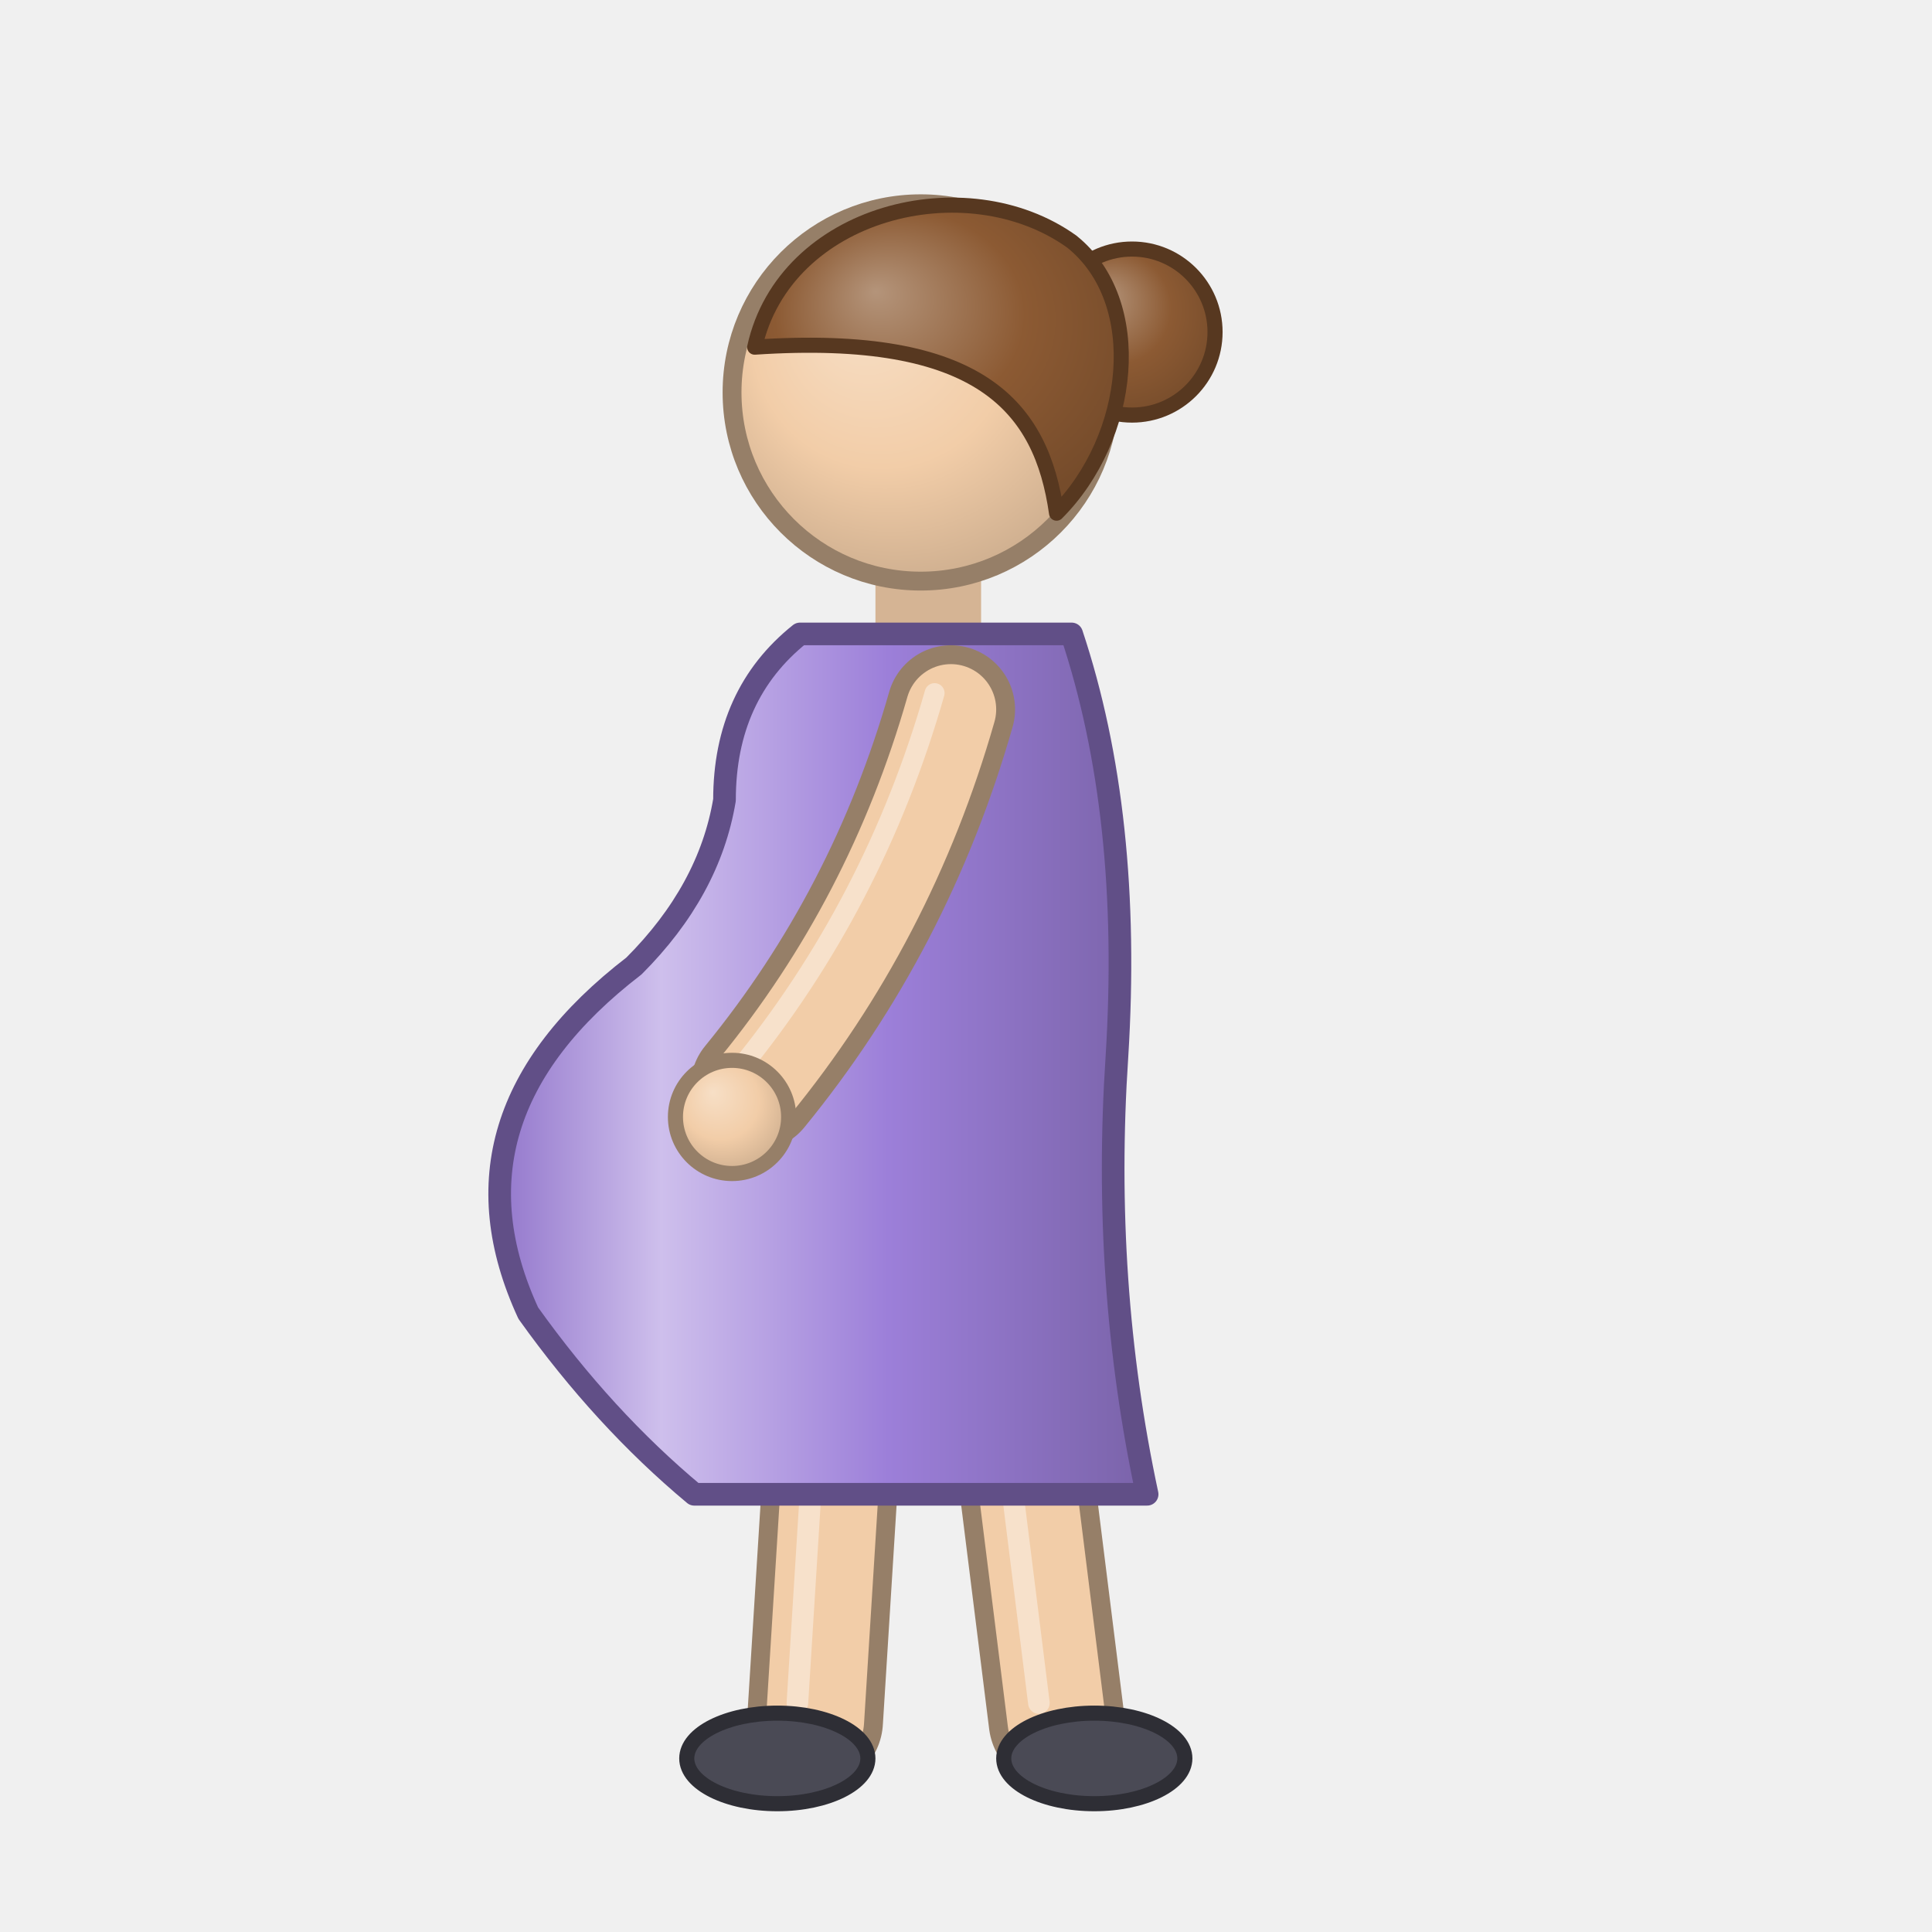
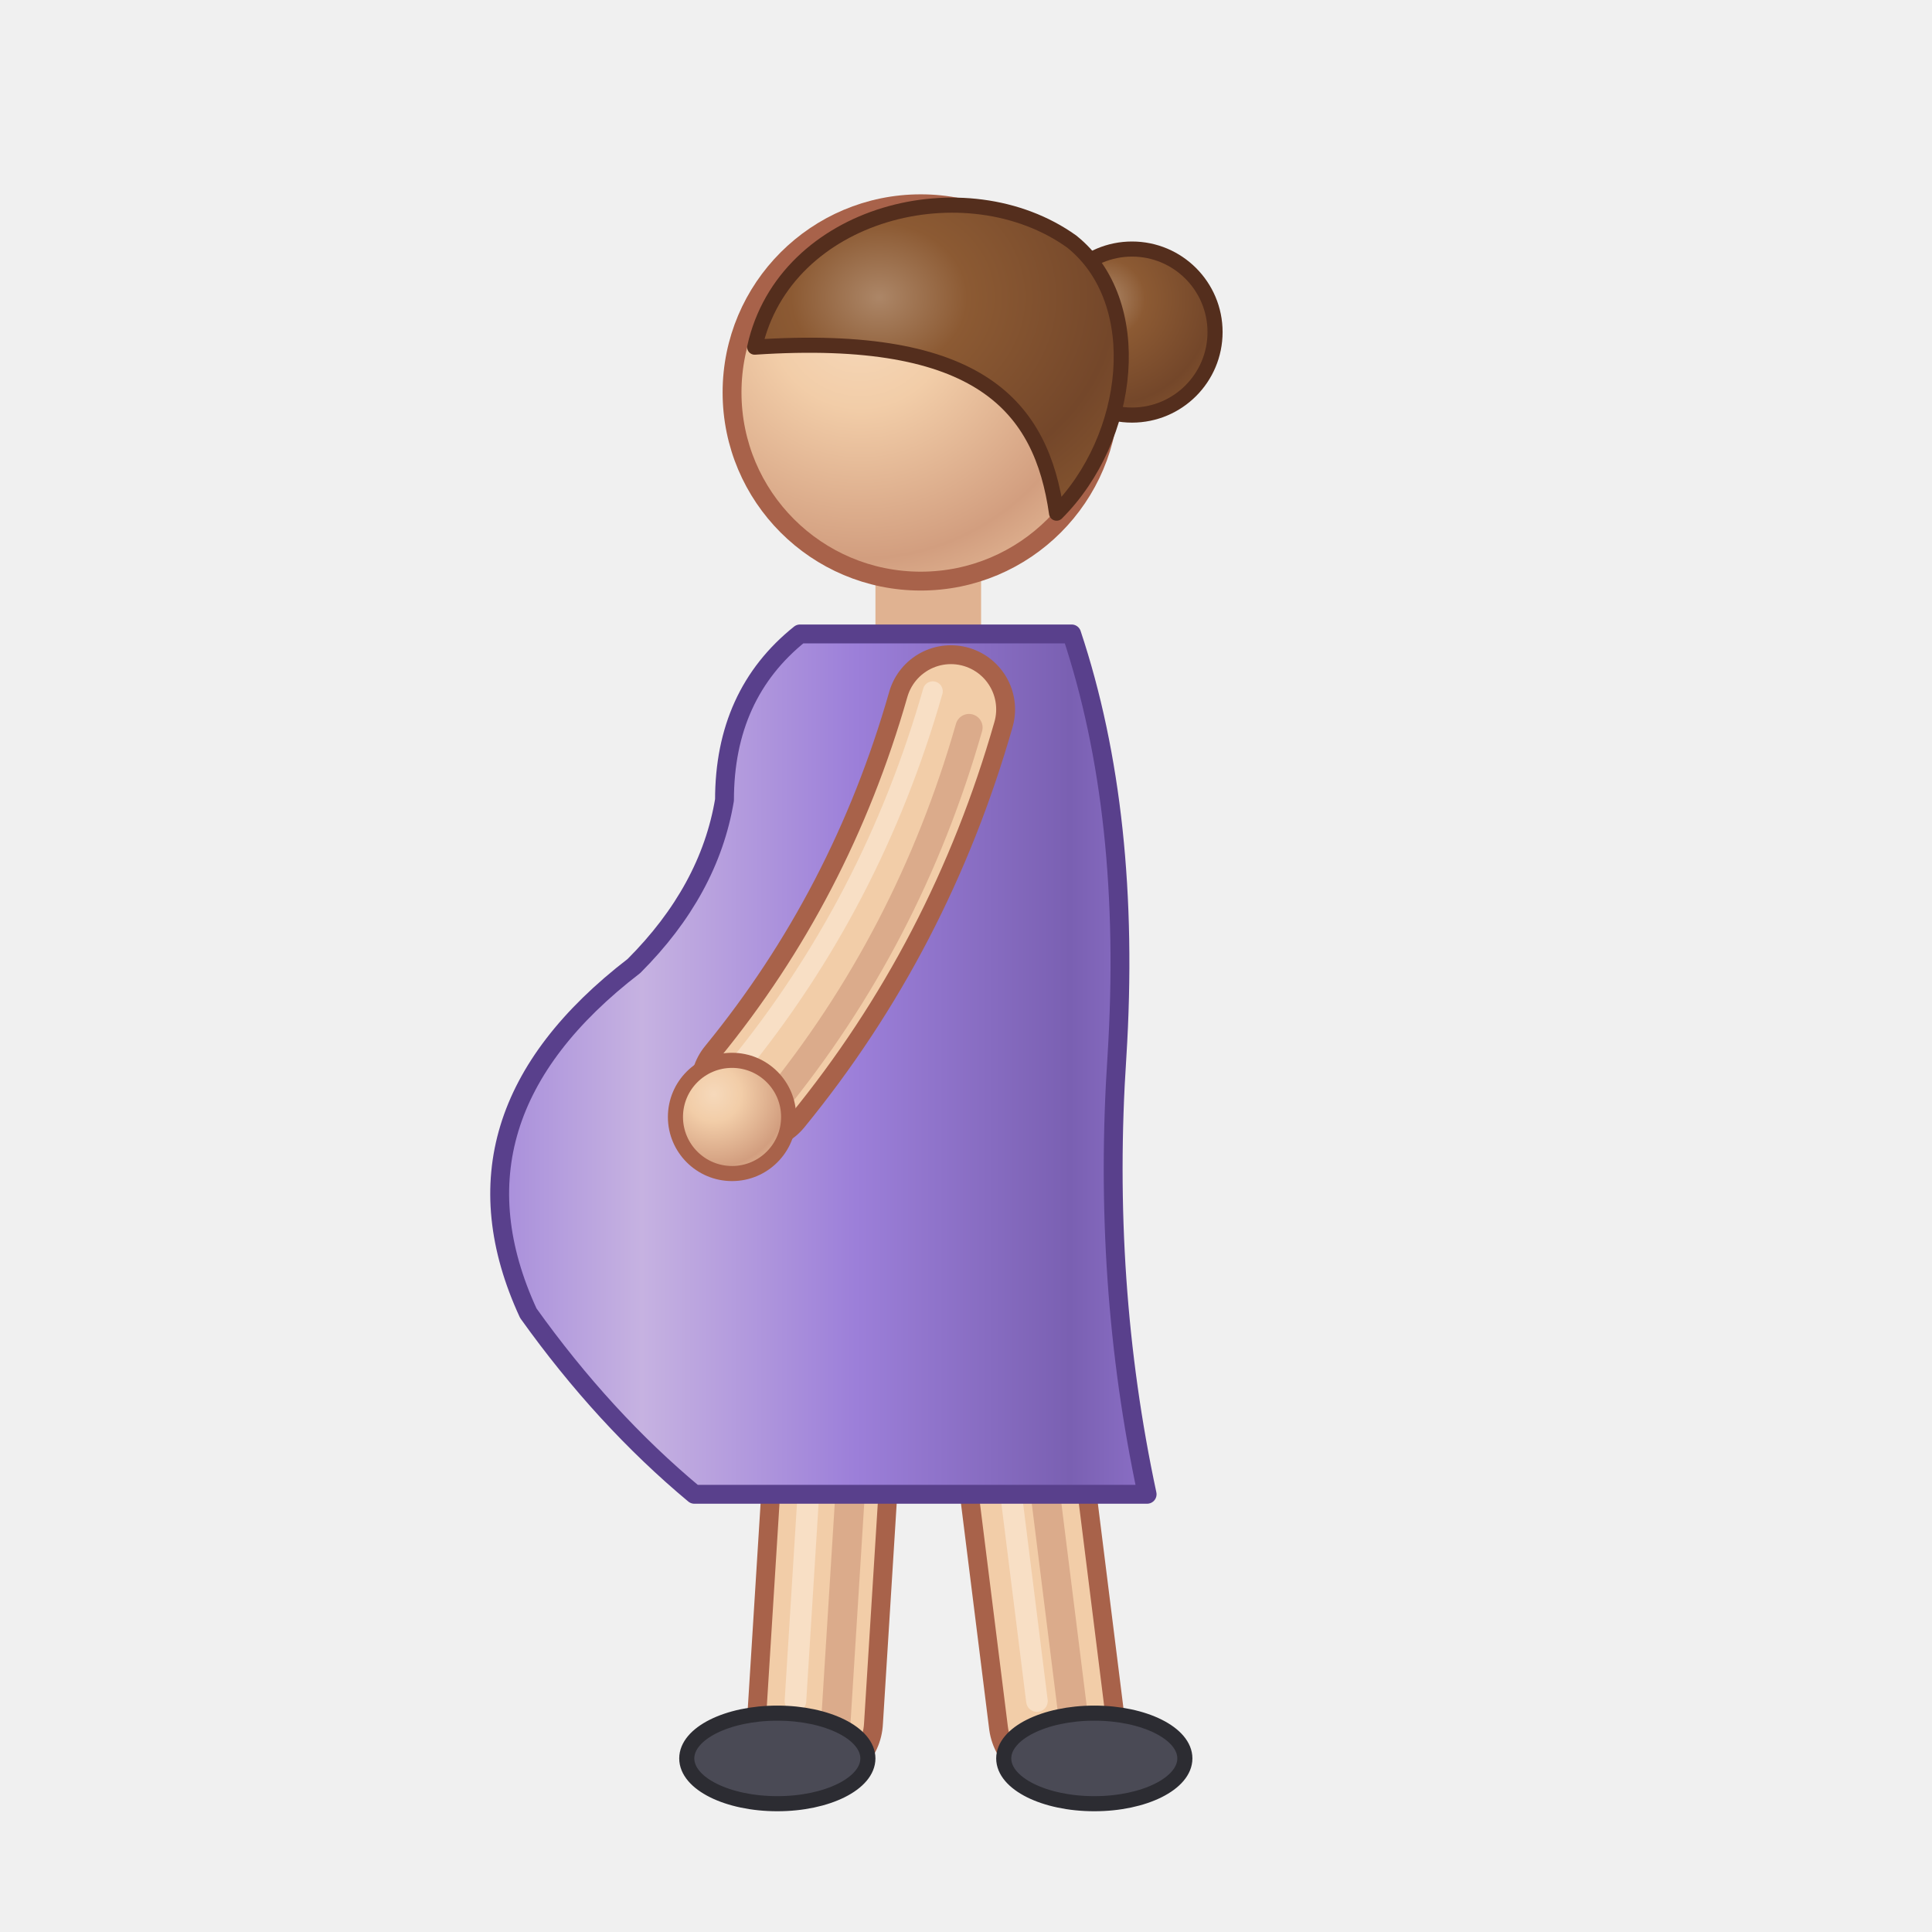
<svg xmlns="http://www.w3.org/2000/svg" viewBox="0 0 256 256" width="256" height="256" role="img" aria-labelledby="pregnant-person-light-title">
  <defs>
-     <radialGradient id="pregnant-person-light-skin" cx="0.45" cy="0.42" r="0.62" fx="0.33" fy="0.28">
-       <stop offset="0" stop-color="#f7dfc6" />
-       <stop offset="0.55" stop-color="#F2CDA8" />
-       <stop offset="1" stop-color="#cbac8d" />
+     <radialGradient id="pregnant-person-light-skin" cx="0.34" cy="0.3" r="0.8">
+       <stop offset="0" stop-color="#f6d9bb" />
+       <stop offset="0.3" stop-color="#F2CDA8" />
+       <stop offset="0.8" stop-color="#d29e7f" />
+       <stop offset="1" stop-color="#e2b694" />
    </radialGradient>
-     <radialGradient id="pregnant-person-light-hair" cx="0.45" cy="0.42" r="0.62" fx="0.33" fy="0.28">
-       <stop offset="0" stop-color="#b4947a" />
-       <stop offset="0.55" stop-color="#8C5A33" />
-       <stop offset="1" stop-color="#764c2b" />
+     <radialGradient id="pregnant-person-light-hair" cx="0.34" cy="0.3" r="0.8">
+       <stop offset="0" stop-color="#ac8667" />
+       <stop offset="0.3" stop-color="#8C5A33" />
+       <stop offset="0.8" stop-color="#74472a" />
+       <stop offset="1" stop-color="#80512e" />
    </radialGradient>
    <linearGradient id="pregnant-person-light-dress" x1="0" y1="0" x2="1" y2="0">
-       <stop offset="0" stop-color="#9377cc" />
-       <stop offset="0.25" stop-color="#cebfec" />
-       <stop offset="0.6" stop-color="#9C7FD9" />
-       <stop offset="1" stop-color="#7a63a9" />
+       <stop offset="0" stop-color="#a88edb" />
+       <stop offset="0.22" stop-color="#c6b2e1" />
+       <stop offset="0.55" stop-color="#9C7FD9" />
+       <stop offset="0.88" stop-color="#7a60b2" />
+       <stop offset="1" stop-color="#8b6fc6" />
    </linearGradient>
  </defs>
-   <path d="M110 196L108 228" fill="none" stroke-linecap="round" stroke-linejoin="round" stroke="#967f68" stroke-width="18" />
+   <path d="M110 196L108 228" fill="none" stroke-linecap="round" stroke-linejoin="round" stroke="#a8624a" stroke-width="18" />
  <path d="M110 196L108 228" fill="none" stroke-linecap="round" stroke-linejoin="round" stroke="#F2CDA8" stroke-width="13" />
-   <path d="M110 196L108 228" fill="none" stroke-linecap="round" stroke-linejoin="round" stroke="#fff" stroke-width="2.86" opacity="0.4" transform="translate(-2.34 -2.34)" />
-   <path d="M136 196L140 228" fill="none" stroke-linecap="round" stroke-linejoin="round" stroke="#967f68" stroke-width="18" />
+   <path d="M110 196L108 228" fill="none" stroke-linecap="round" stroke-linejoin="round" stroke="#c48a6e" stroke-width="3.9" opacity="0.5" transform="translate(2.6 2.6)" />
+   <path d="M110 196L108 228" fill="none" stroke-linecap="round" stroke-linejoin="round" stroke="#fbebd8" stroke-width="2.86" opacity="0.6" transform="translate(-2.6 -2.6)" />
+   <path d="M136 196L140 228" fill="none" stroke-linecap="round" stroke-linejoin="round" stroke="#a8624a" stroke-width="18" />
  <path d="M136 196L140 228" fill="none" stroke-linecap="round" stroke-linejoin="round" stroke="#F2CDA8" stroke-width="13" />
-   <path d="M136 196L140 228" fill="none" stroke-linecap="round" stroke-linejoin="round" stroke="#fff" stroke-width="2.86" opacity="0.4" transform="translate(-2.34 -2.34)" />
-   <ellipse cx="103" cy="233" rx="12" ry="6" fill="#4A4A55" stroke="#2e2e35" stroke-width="2" />
-   <ellipse cx="145" cy="233" rx="12" ry="6" fill="#4A4A55" stroke="#2e2e35" stroke-width="2" />
-   <rect x="116" y="68" width="14" height="18" fill="#d5b494" />
-   <path d="M106 84Q96 92 96 106Q94 118 84 128Q58 148 70 174Q80 188 92 198L152 198Q146 170 148 140Q150 108 142 84Z" fill="url(#pregnant-person-light-dress)" stroke="#614f87" stroke-width="3" stroke-linejoin="round" />
-   <path d="M126 94Q118 122 100 144" fill="none" stroke-linecap="round" stroke-linejoin="round" stroke="#967f68" stroke-width="17" />
+   <path d="M136 196L140 228" fill="none" stroke-linecap="round" stroke-linejoin="round" stroke="#c48a6e" stroke-width="3.9" opacity="0.5" transform="translate(2.6 2.6)" />
+   <path d="M136 196L140 228" fill="none" stroke-linecap="round" stroke-linejoin="round" stroke="#fbebd8" stroke-width="2.86" opacity="0.6" transform="translate(-2.6 -2.6)" />
+   <ellipse cx="103" cy="233" rx="12" ry="6" fill="#4A4A55" stroke="#2c2c32" stroke-width="2" />
+   <ellipse cx="145" cy="233" rx="12" ry="6" fill="#4A4A55" stroke="#2c2c32" stroke-width="2" />
+   <rect x="116" y="68" width="14" height="18" fill="#e0b291" />
+   <path d="M106 84Q96 92 96 106Q94 118 84 128Q58 148 70 174Q80 188 92 198L152 198Q146 170 148 140Q150 108 142 84Z" fill="url(#pregnant-person-light-dress)" stroke="#59408c" stroke-width="2.5" stroke-linejoin="round" />
+   <path d="M126 94Q118 122 100 144" fill="none" stroke-linecap="round" stroke-linejoin="round" stroke="#a8624a" stroke-width="17" />
  <path d="M126 94Q118 122 100 144" fill="none" stroke-linecap="round" stroke-linejoin="round" stroke="#F2CDA8" stroke-width="12" />
-   <path d="M126 94Q118 122 100 144" fill="none" stroke-linecap="round" stroke-linejoin="round" stroke="#fff" stroke-width="2.64" opacity="0.4" transform="translate(-2.16 -2.16)" />
-   <circle cx="97" cy="148" r="7.5" fill="url(#pregnant-person-light-skin)" stroke="#967f68" stroke-width="2" />
-   <circle cx="150" cy="44" r="11" fill="url(#pregnant-person-light-hair)" stroke="#573820" stroke-width="2" />
-   <circle cx="122" cy="52" r="25" fill="url(#pregnant-person-light-skin)" stroke="#967f68" stroke-width="2.5" />
-   <path d="M100 46C104 28 128 22 142 32C152 40 150 58 140 68C138 54 130 44 100 46Z" fill="url(#pregnant-person-light-hair)" stroke="#573820" stroke-width="2" stroke-linejoin="round" />
+   <path d="M126 94Q118 122 100 144" fill="none" stroke-linecap="round" stroke-linejoin="round" stroke="#c48a6e" stroke-width="3.6" opacity="0.5" transform="translate(2.4 2.4)" />
+   <path d="M126 94Q118 122 100 144" fill="none" stroke-linecap="round" stroke-linejoin="round" stroke="#fbebd8" stroke-width="2.64" opacity="0.6" transform="translate(-2.4 -2.4)" />
+   <circle cx="97" cy="148" r="7.5" fill="url(#pregnant-person-light-skin)" stroke="#a8624a" stroke-width="2" />
+   <circle cx="150" cy="44" r="11" fill="url(#pregnant-person-light-hair)" stroke="#542e1d" stroke-width="2" />
+   <circle cx="122" cy="52" r="25" fill="url(#pregnant-person-light-skin)" stroke="#a8624a" stroke-width="2.5" />
+   <path d="M100 46C104 28 128 22 142 32C152 40 150 58 140 68C138 54 130 44 100 46Z" fill="url(#pregnant-person-light-hair)" stroke="#542e1d" stroke-width="2" stroke-linejoin="round" />
</svg>
